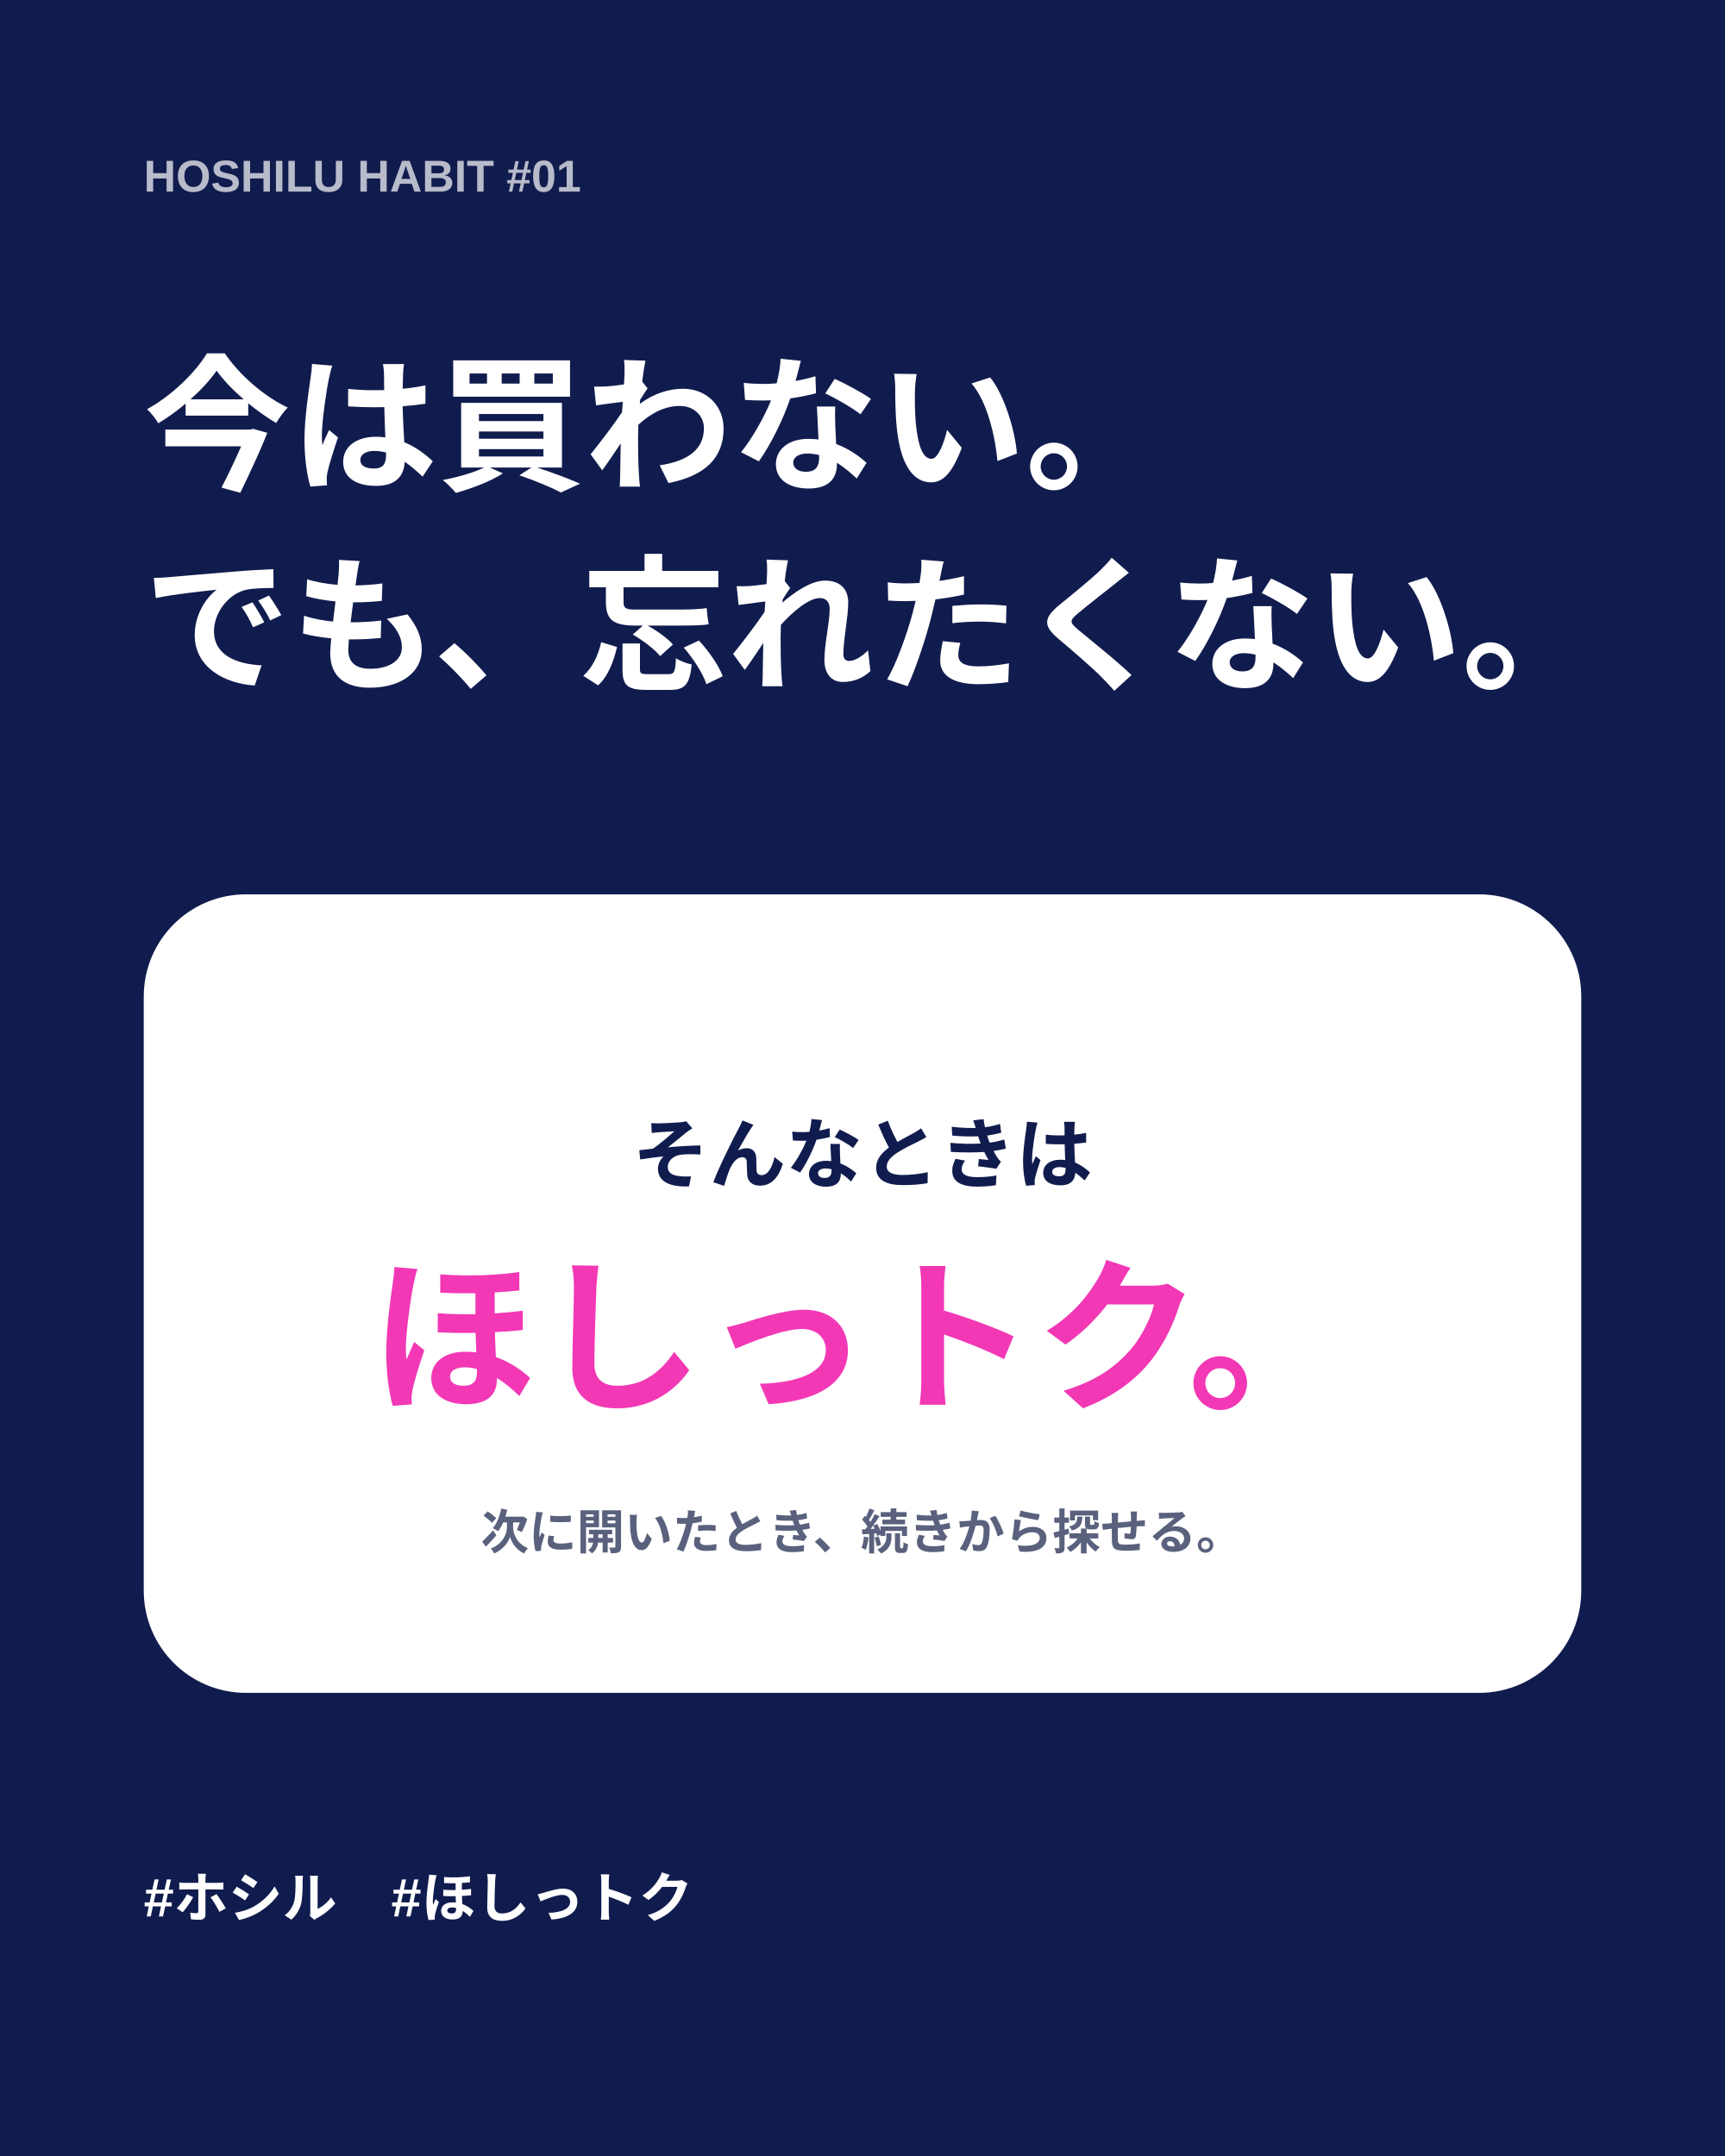
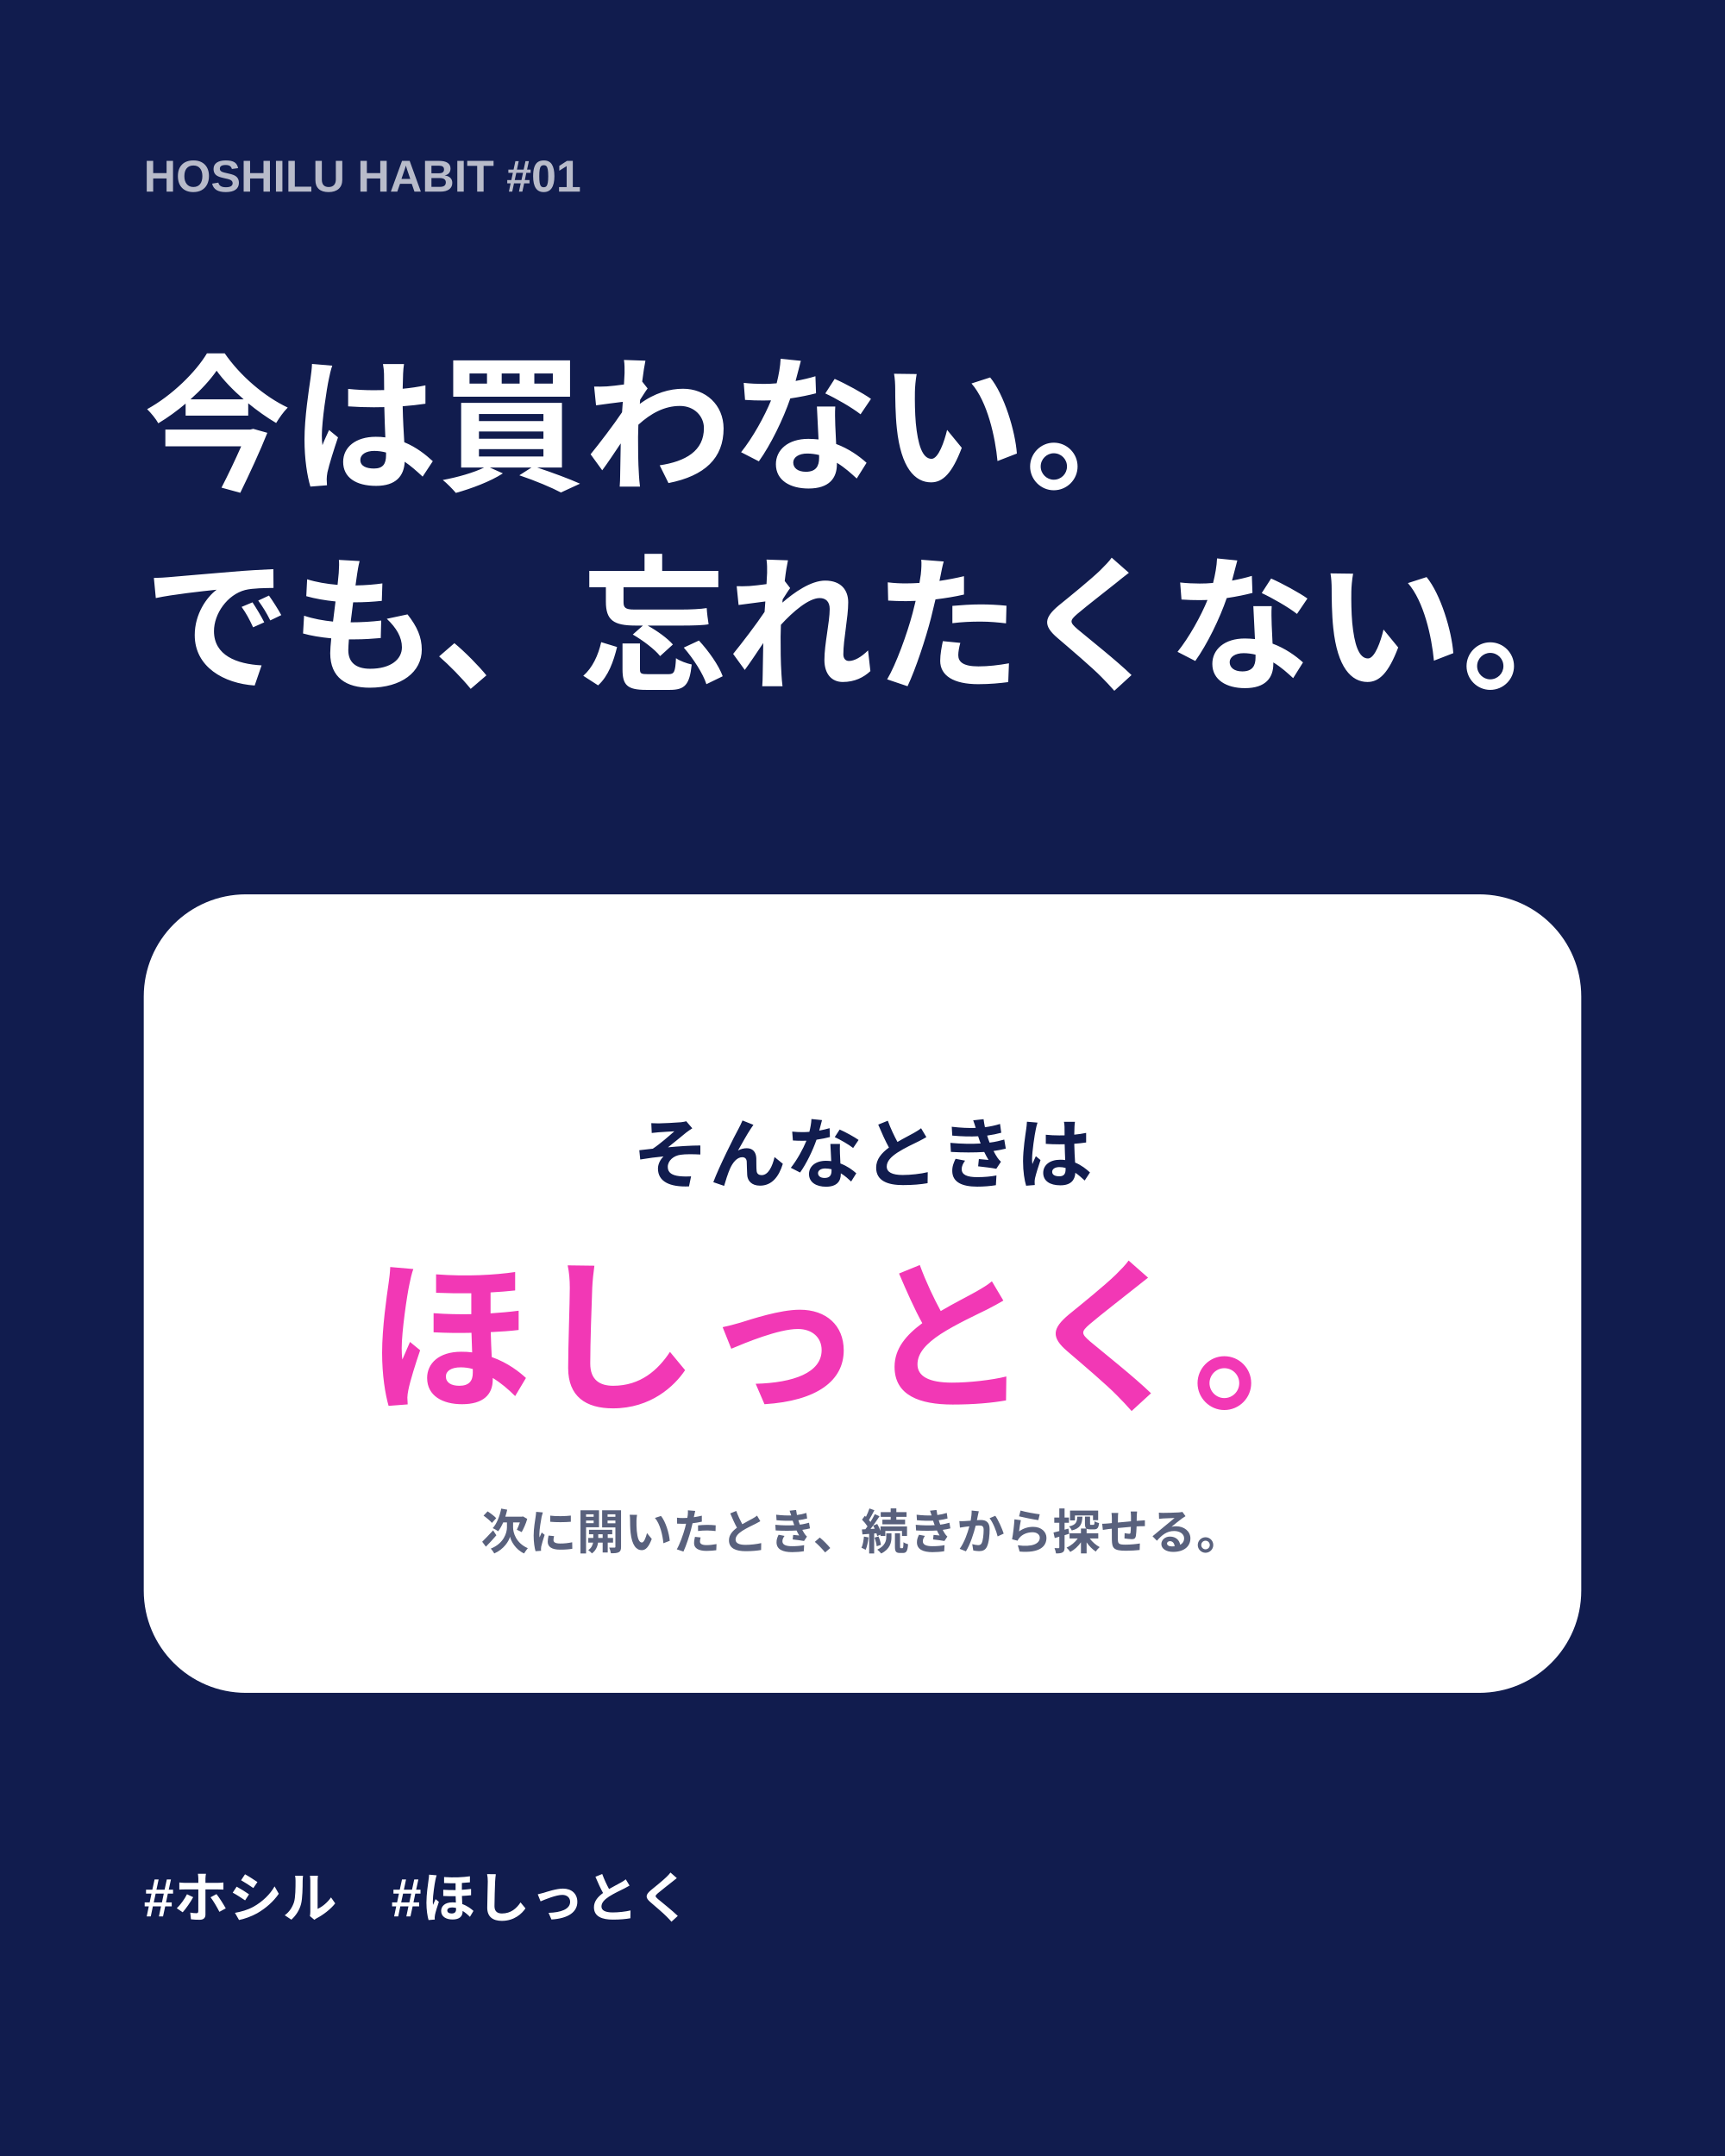
<svg xmlns="http://www.w3.org/2000/svg" width="1080" height="1350" viewBox="0 0 1080 1350">
  <defs>
    <linearGradient id="g" x1="110" y1="120" x2="950" y2="1220">
      <stop stop-color="#f238b5" />
      <stop offset=".48" stop-color="#8a4cf4" />
      <stop offset="1" stop-color="#258cff" />
    </linearGradient>
  </defs>
  <rect width="1080" height="1350" fill="#111c4e" />
  <text x="90" y="120" font-family="Arial,'Noto Sans JP',sans-serif" font-size="28" font-weight="800" fill="#fff" opacity=".7">HOSHILU HABIT #01</text>
  <text x="90" y="300" font-family="Arial,'Noto Sans JP',sans-serif" font-size="92" font-weight="900" fill="#fff">今は買わない。</text>
  <text x="90" y="425" font-family="Arial,'Noto Sans JP',sans-serif" font-size="92" font-weight="900" fill="#fff">でも、忘れたくない。</text>
  <rect x="90" y="560" width="900" height="500" rx="64" fill="#fff" />
  <text x="540" y="740" text-anchor="middle" font-family="Arial,'Noto Sans JP',sans-serif" font-size="48" font-weight="800" fill="#111c4e">そんなときは</text>
-   <text x="540" y="875" text-anchor="middle" font-family="Arial,'Noto Sans JP',sans-serif" font-size="104" font-weight="900" fill="url(#g)">ほしっトク。</text>
+   <text x="540" y="875" text-anchor="middle" font-family="Arial,'Noto Sans JP',sans-serif" font-size="104" font-weight="900" fill="url(#g)">ほしっとく。</text>
  <text x="540" y="970" text-anchor="middle" font-family="Arial,'Noto Sans JP',sans-serif" font-size="30" font-weight="700" fill="#59617d">次に開いたとき、続きから探せる。</text>
-   <text x="90" y="1200" font-family="Arial,'Noto Sans JP',sans-serif" font-size="34" font-weight="800" fill="#fff">#ホシル　#ほしっトク</text>
+   <text x="90" y="1200" font-family="Arial,'Noto Sans JP',sans-serif" font-size="34" font-weight="800" fill="#fff">#ホシル　#ほしっとく</text>
</svg>
